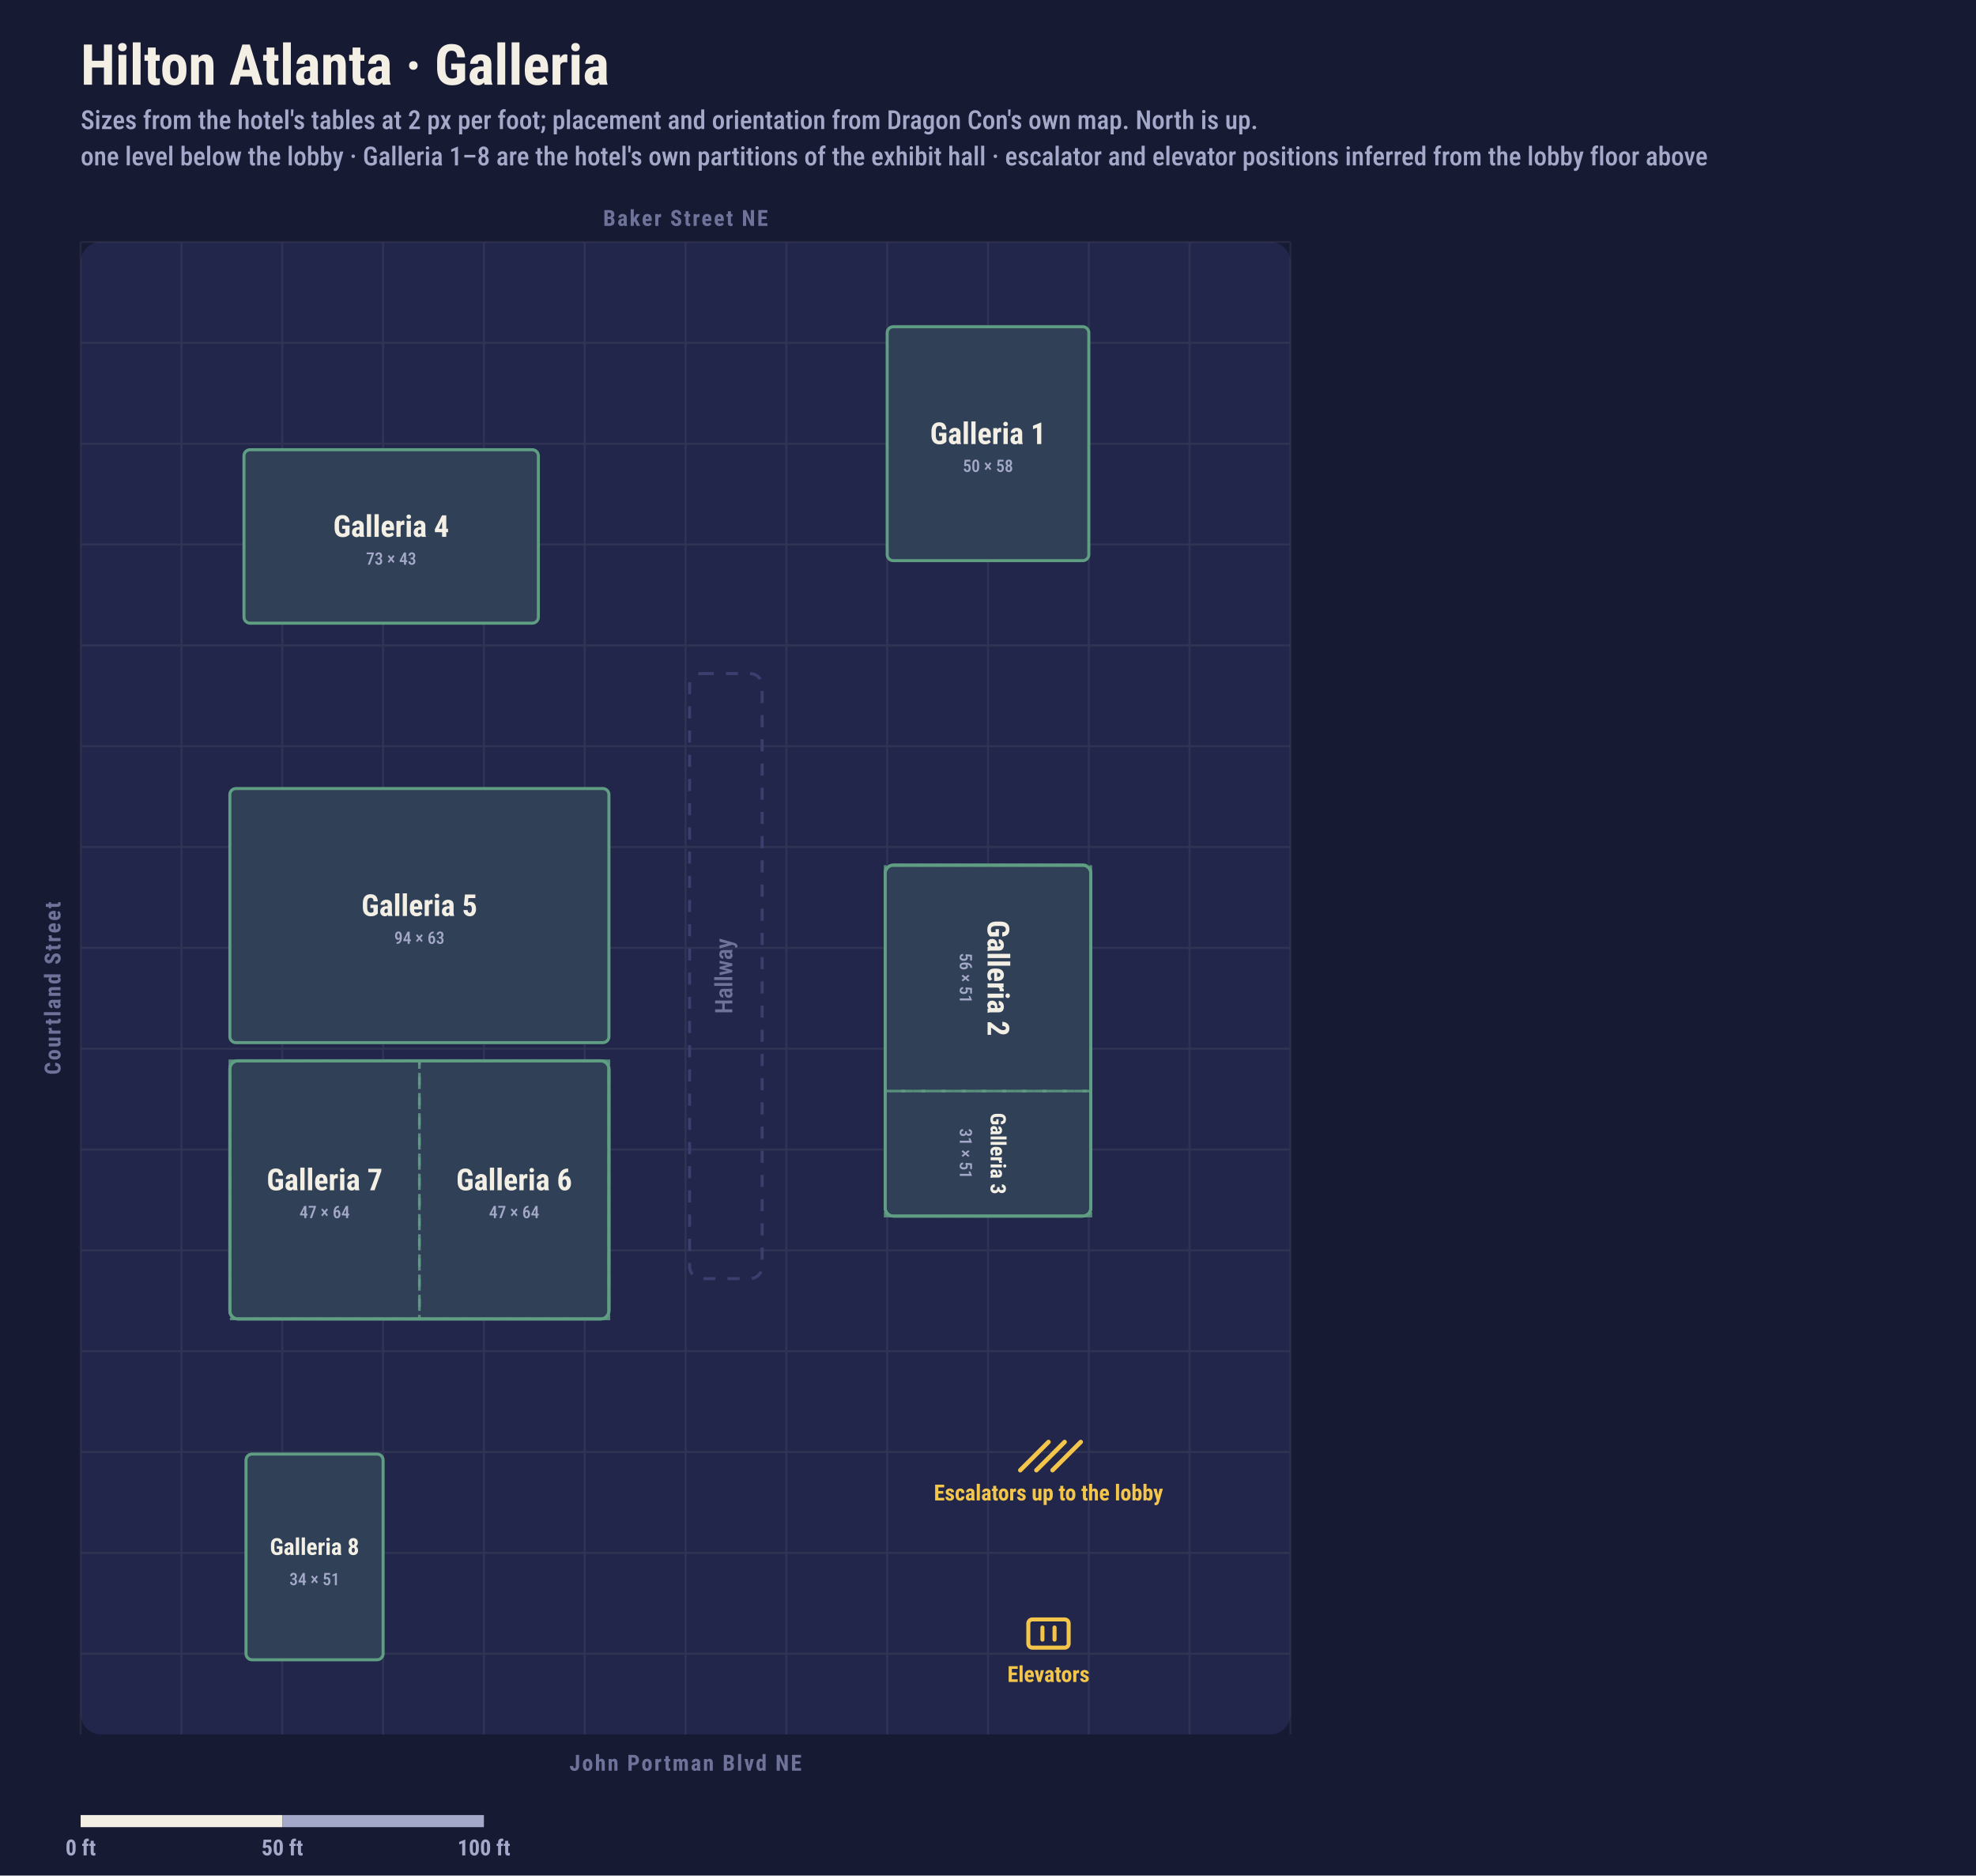
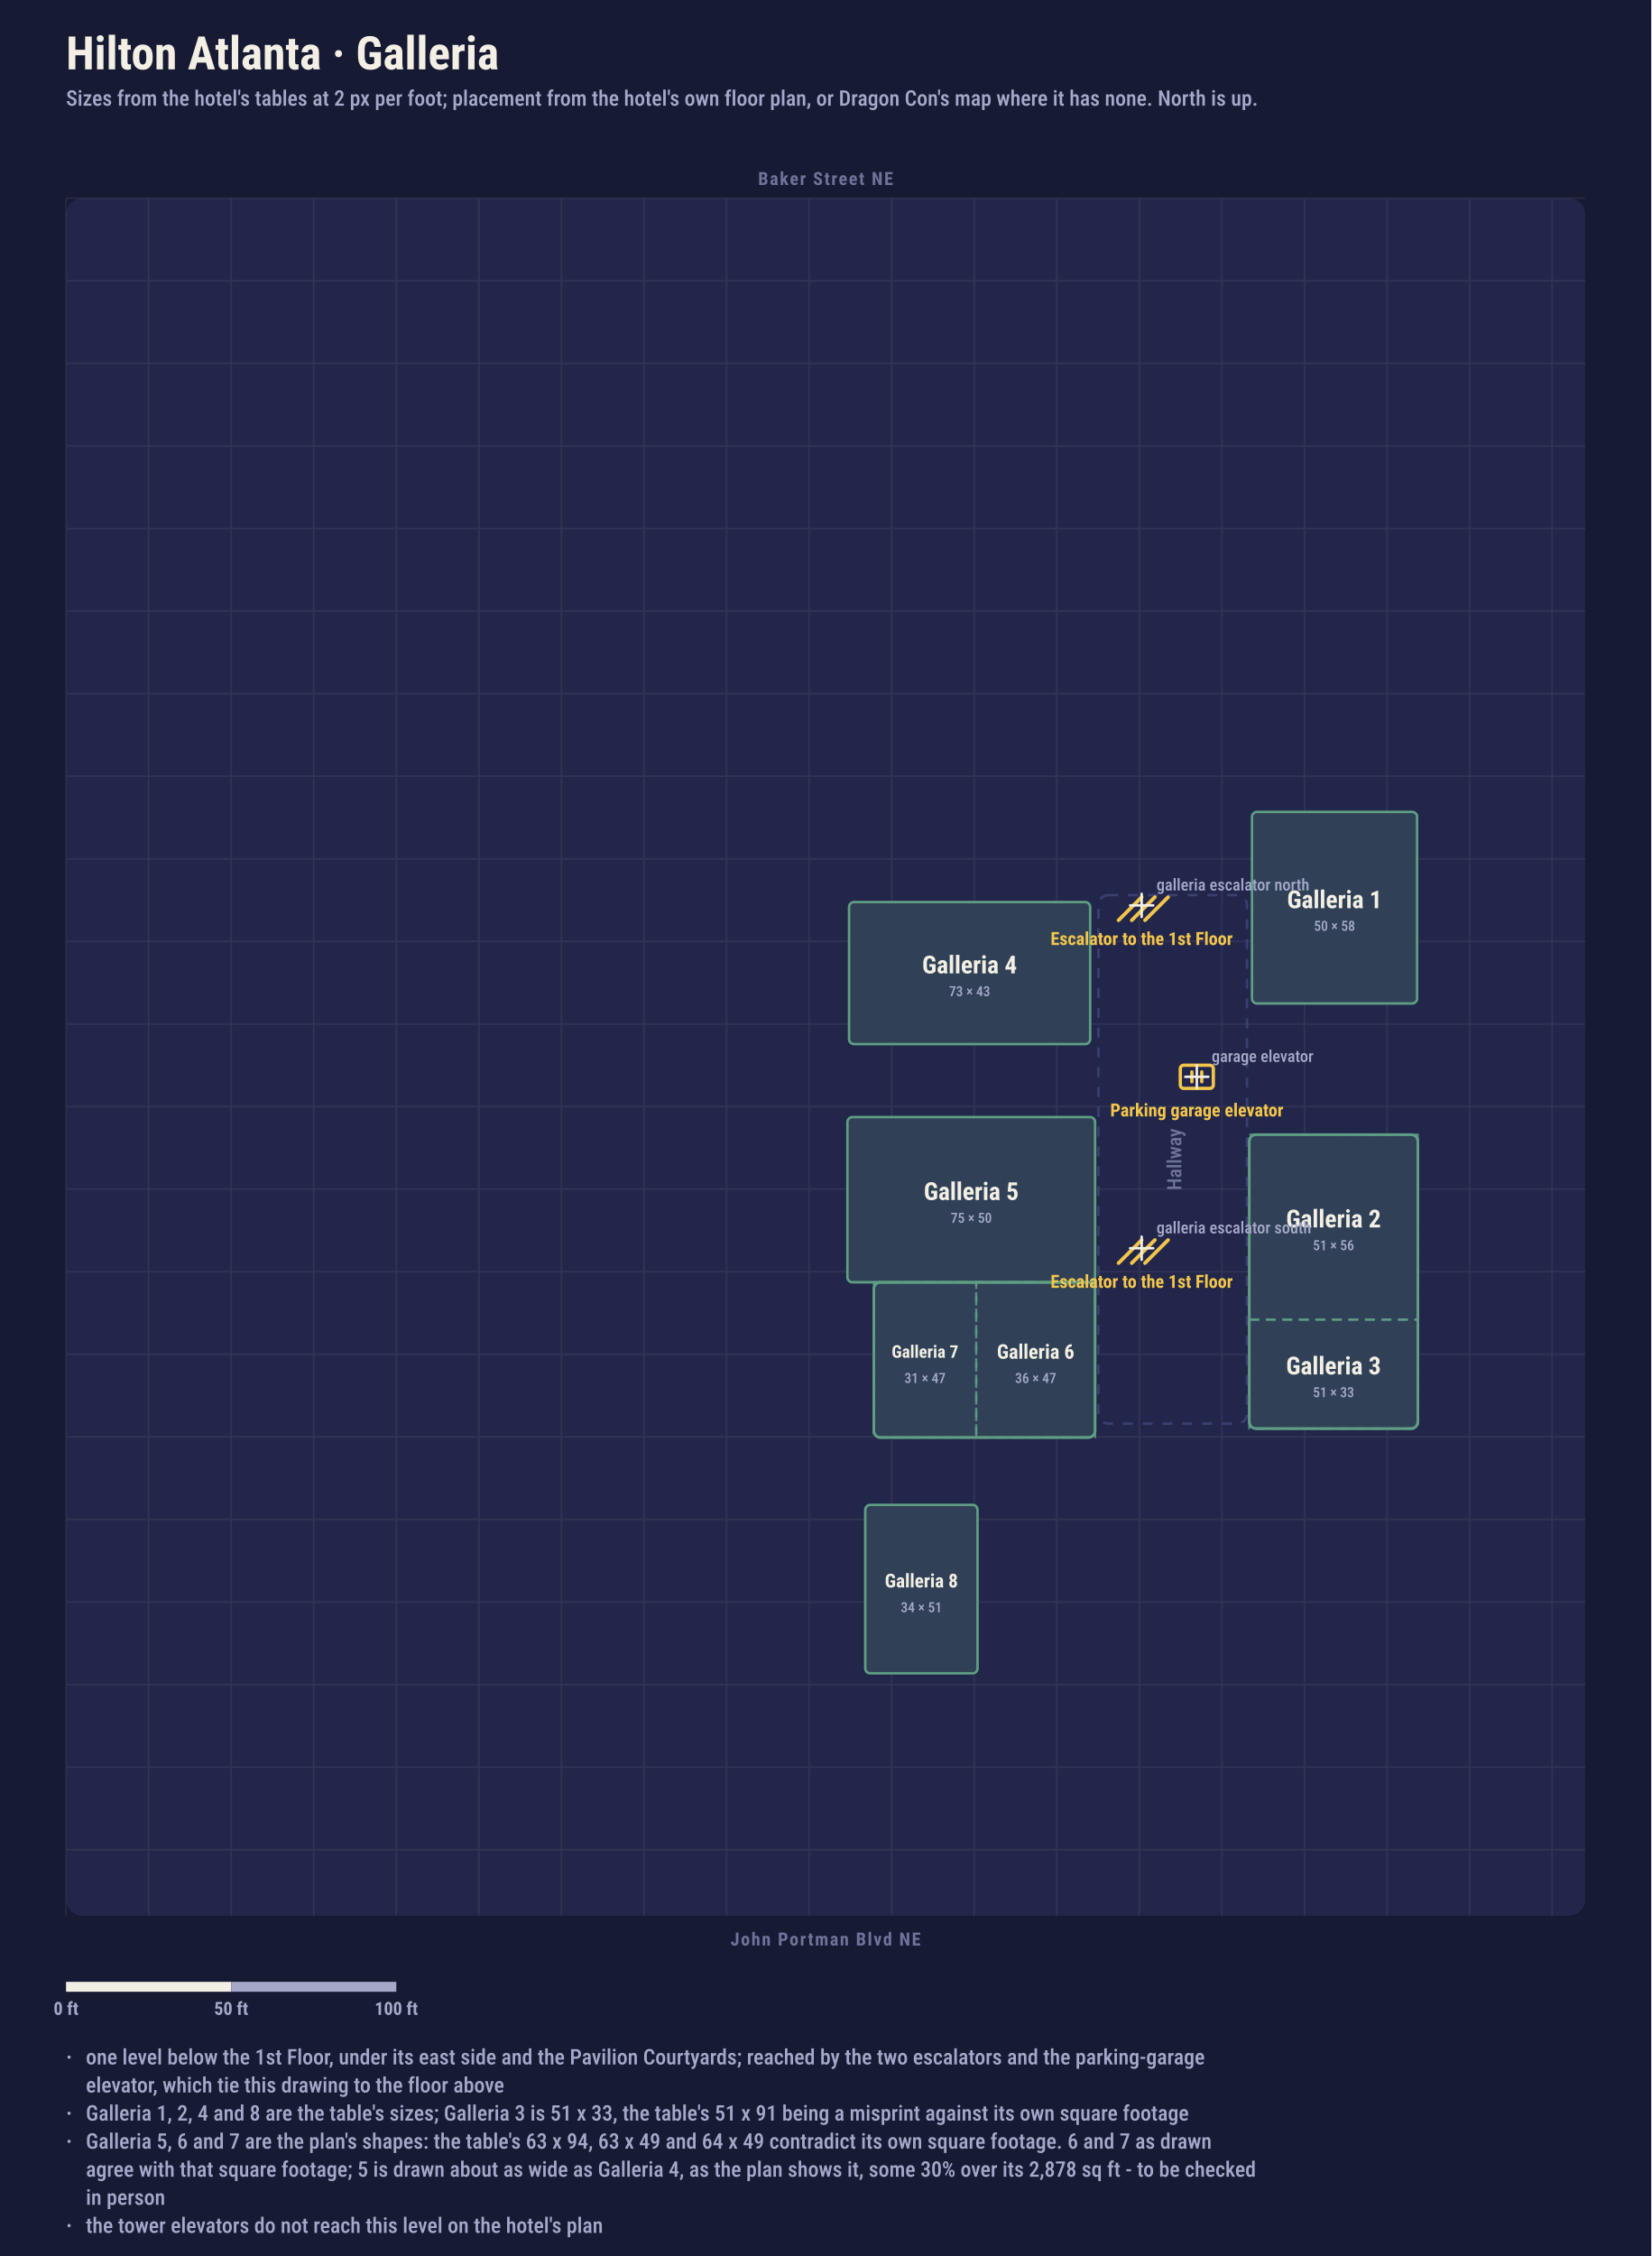
- <svg xmlns="http://www.w3.org/2000/svg" viewBox="0 0 980 930" width="980" height="930">
-   <rect width="980" height="930" fill="#171A33" />
+ <svg xmlns="http://www.w3.org/2000/svg" viewBox="0 0 1000 1366" width="1000" height="1366">
+   <rect width="1000" height="1366" fill="#171A33" />
  <g transform="translate(40 120)">
-     <rect x="0" y="0" width="600.0" height="740.0" rx="10" fill="#22264A" />
+     <rect x="0" y="0" width="920.0" height="1040.0" rx="10" fill="#22264A" />
    <g opacity=".07">
-       <line x1="0.0" y1="0" x2="0.0" y2="740.0" stroke="#F3EFE4" stroke-width="1" />
-       <line x1="50.0" y1="0" x2="50.0" y2="740.0" stroke="#F3EFE4" stroke-width="1" />
-       <line x1="100.0" y1="0" x2="100.0" y2="740.0" stroke="#F3EFE4" stroke-width="1" />
-       <line x1="150.0" y1="0" x2="150.0" y2="740.0" stroke="#F3EFE4" stroke-width="1" />
-       <line x1="200.0" y1="0" x2="200.0" y2="740.0" stroke="#F3EFE4" stroke-width="1" />
-       <line x1="250.0" y1="0" x2="250.0" y2="740.0" stroke="#F3EFE4" stroke-width="1" />
-       <line x1="300.0" y1="0" x2="300.0" y2="740.0" stroke="#F3EFE4" stroke-width="1" />
-       <line x1="350.0" y1="0" x2="350.0" y2="740.0" stroke="#F3EFE4" stroke-width="1" />
-       <line x1="400.0" y1="0" x2="400.0" y2="740.0" stroke="#F3EFE4" stroke-width="1" />
-       <line x1="450.0" y1="0" x2="450.0" y2="740.0" stroke="#F3EFE4" stroke-width="1" />
-       <line x1="500.0" y1="0" x2="500.0" y2="740.0" stroke="#F3EFE4" stroke-width="1" />
-       <line x1="550.0" y1="0" x2="550.0" y2="740.0" stroke="#F3EFE4" stroke-width="1" />
-       <line x1="600.0" y1="0" x2="600.0" y2="740.0" stroke="#F3EFE4" stroke-width="1" />
-       <line x1="0" y1="0.0" x2="600.0" y2="0.0" stroke="#F3EFE4" stroke-width="1" />
-       <line x1="0" y1="50.0" x2="600.0" y2="50.0" stroke="#F3EFE4" stroke-width="1" />
-       <line x1="0" y1="100.0" x2="600.0" y2="100.0" stroke="#F3EFE4" stroke-width="1" />
-       <line x1="0" y1="150.0" x2="600.0" y2="150.0" stroke="#F3EFE4" stroke-width="1" />
-       <line x1="0" y1="200.0" x2="600.0" y2="200.0" stroke="#F3EFE4" stroke-width="1" />
-       <line x1="0" y1="250.0" x2="600.0" y2="250.0" stroke="#F3EFE4" stroke-width="1" />
-       <line x1="0" y1="300.0" x2="600.0" y2="300.0" stroke="#F3EFE4" stroke-width="1" />
-       <line x1="0" y1="350.0" x2="600.0" y2="350.0" stroke="#F3EFE4" stroke-width="1" />
-       <line x1="0" y1="400.0" x2="600.0" y2="400.0" stroke="#F3EFE4" stroke-width="1" />
-       <line x1="0" y1="450.0" x2="600.0" y2="450.0" stroke="#F3EFE4" stroke-width="1" />
-       <line x1="0" y1="500.0" x2="600.0" y2="500.0" stroke="#F3EFE4" stroke-width="1" />
-       <line x1="0" y1="550.0" x2="600.0" y2="550.0" stroke="#F3EFE4" stroke-width="1" />
-       <line x1="0" y1="600.0" x2="600.0" y2="600.0" stroke="#F3EFE4" stroke-width="1" />
-       <line x1="0" y1="650.0" x2="600.0" y2="650.0" stroke="#F3EFE4" stroke-width="1" />
-       <line x1="0" y1="700.0" x2="600.0" y2="700.0" stroke="#F3EFE4" stroke-width="1" />
+       <line x1="0.0" y1="0" x2="0.0" y2="1040.0" stroke="#F3EFE4" stroke-width="1" />
+       <line x1="50.0" y1="0" x2="50.0" y2="1040.0" stroke="#F3EFE4" stroke-width="1" />
+       <line x1="100.0" y1="0" x2="100.0" y2="1040.0" stroke="#F3EFE4" stroke-width="1" />
+       <line x1="150.0" y1="0" x2="150.0" y2="1040.0" stroke="#F3EFE4" stroke-width="1" />
+       <line x1="200.0" y1="0" x2="200.0" y2="1040.0" stroke="#F3EFE4" stroke-width="1" />
+       <line x1="250.0" y1="0" x2="250.0" y2="1040.0" stroke="#F3EFE4" stroke-width="1" />
+       <line x1="300.0" y1="0" x2="300.0" y2="1040.0" stroke="#F3EFE4" stroke-width="1" />
+       <line x1="350.0" y1="0" x2="350.0" y2="1040.0" stroke="#F3EFE4" stroke-width="1" />
+       <line x1="400.0" y1="0" x2="400.0" y2="1040.0" stroke="#F3EFE4" stroke-width="1" />
+       <line x1="450.0" y1="0" x2="450.0" y2="1040.0" stroke="#F3EFE4" stroke-width="1" />
+       <line x1="500.0" y1="0" x2="500.0" y2="1040.0" stroke="#F3EFE4" stroke-width="1" />
+       <line x1="550.0" y1="0" x2="550.0" y2="1040.0" stroke="#F3EFE4" stroke-width="1" />
+       <line x1="600.0" y1="0" x2="600.0" y2="1040.0" stroke="#F3EFE4" stroke-width="1" />
+       <line x1="650.0" y1="0" x2="650.0" y2="1040.0" stroke="#F3EFE4" stroke-width="1" />
+       <line x1="700.0" y1="0" x2="700.0" y2="1040.0" stroke="#F3EFE4" stroke-width="1" />
+       <line x1="750.0" y1="0" x2="750.0" y2="1040.0" stroke="#F3EFE4" stroke-width="1" />
+       <line x1="800.0" y1="0" x2="800.0" y2="1040.0" stroke="#F3EFE4" stroke-width="1" />
+       <line x1="850.0" y1="0" x2="850.0" y2="1040.0" stroke="#F3EFE4" stroke-width="1" />
+       <line x1="900.0" y1="0" x2="900.0" y2="1040.0" stroke="#F3EFE4" stroke-width="1" />
+       <line x1="0" y1="0.0" x2="920.0" y2="0.0" stroke="#F3EFE4" stroke-width="1" />
+       <line x1="0" y1="50.0" x2="920.0" y2="50.0" stroke="#F3EFE4" stroke-width="1" />
+       <line x1="0" y1="100.0" x2="920.0" y2="100.0" stroke="#F3EFE4" stroke-width="1" />
+       <line x1="0" y1="150.0" x2="920.0" y2="150.0" stroke="#F3EFE4" stroke-width="1" />
+       <line x1="0" y1="200.0" x2="920.0" y2="200.0" stroke="#F3EFE4" stroke-width="1" />
+       <line x1="0" y1="250.0" x2="920.0" y2="250.0" stroke="#F3EFE4" stroke-width="1" />
+       <line x1="0" y1="300.0" x2="920.0" y2="300.0" stroke="#F3EFE4" stroke-width="1" />
+       <line x1="0" y1="350.0" x2="920.0" y2="350.0" stroke="#F3EFE4" stroke-width="1" />
+       <line x1="0" y1="400.0" x2="920.0" y2="400.0" stroke="#F3EFE4" stroke-width="1" />
+       <line x1="0" y1="450.0" x2="920.0" y2="450.0" stroke="#F3EFE4" stroke-width="1" />
+       <line x1="0" y1="500.0" x2="920.0" y2="500.0" stroke="#F3EFE4" stroke-width="1" />
+       <line x1="0" y1="550.0" x2="920.0" y2="550.0" stroke="#F3EFE4" stroke-width="1" />
+       <line x1="0" y1="600.0" x2="920.0" y2="600.0" stroke="#F3EFE4" stroke-width="1" />
+       <line x1="0" y1="650.0" x2="920.0" y2="650.0" stroke="#F3EFE4" stroke-width="1" />
+       <line x1="0" y1="700.0" x2="920.0" y2="700.0" stroke="#F3EFE4" stroke-width="1" />
+       <line x1="0" y1="750.0" x2="920.0" y2="750.0" stroke="#F3EFE4" stroke-width="1" />
+       <line x1="0" y1="800.0" x2="920.0" y2="800.0" stroke="#F3EFE4" stroke-width="1" />
+       <line x1="0" y1="850.0" x2="920.0" y2="850.0" stroke="#F3EFE4" stroke-width="1" />
+       <line x1="0" y1="900.0" x2="920.0" y2="900.0" stroke="#F3EFE4" stroke-width="1" />
+       <line x1="0" y1="950.0" x2="920.0" y2="950.0" stroke="#F3EFE4" stroke-width="1" />
+       <line x1="0" y1="1000.0" x2="920.0" y2="1000.0" stroke="#F3EFE4" stroke-width="1" />
    </g>
    <g>
-       <rect x="74.0" y="406.0" width="188.0" height="128.0" rx="4" fill="#304157" stroke="#5F9E83" stroke-width="1.5" />
-     </g>
-     <g transform="rotate(90.0 450.0 396.0)">
-       <rect x="363.0" y="345.0" width="174.0" height="102.0" rx="4" fill="#304157" stroke="#5F9E83" stroke-width="1.5" />
+       <rect x="489.2" y="656.4" width="134.0" height="94.0" rx="4" fill="#304157" stroke="#5F9E83" stroke-width="1.5" />
    </g>
    <g>
-       <rect x="302.0" y="214.0" width="36.0" height="300.0" rx="6" fill="none" stroke="#3A3F70" stroke-width="1.5" stroke-dasharray="6 6" />
+       <rect x="716.6" y="567.0" width="102.0" height="178.0" rx="4" fill="#304157" stroke="#5F9E83" stroke-width="1.5" />
    </g>
-     <text x="320.0" y="367.2" font-family="Barlow Semi Condensed, Avenir Next Condensed, Roboto Condensed, system-ui, sans-serif" font-size="12" font-weight="500" fill="#6F739A" text-anchor="middle" transform="rotate(-90 320.0 364.0)">Hallway</text>
-     <g>
-       <rect x="81.0" y="103.0" width="146.0" height="86.0" rx="3" fill="#304157" stroke="#5F9E83" stroke-width="1.5" />
+     <g data-open="Hallway">
+       <g>
+         <rect x="625.2" y="422.0" width="90.0" height="320.0" rx="6" fill="none" stroke="#3A3F70" stroke-width="1.5" stroke-dasharray="6 6" />
+       </g>
+       <text x="670.2" y="587.2" font-family="Barlow Semi Condensed, Avenir Next Condensed, Roboto Condensed, system-ui, sans-serif" font-size="12" font-weight="500" fill="#6F739A" text-anchor="middle" transform="rotate(-90 670.2 582.0)">Hallway</text>
    </g>
    <g>
-       <text x="154.0" y="146.2" font-family="Barlow Semi Condensed, Avenir Next Condensed, Roboto Condensed, system-ui, sans-serif" font-size="15" font-weight="700" fill="#F3EFE4" text-anchor="middle">Galleria 4</text>
-       <text x="154.0" y="160.0" font-family="Barlow Semi Condensed, Avenir Next Condensed, Roboto Condensed, system-ui, sans-serif" font-size="8.5" font-weight="500" fill="#A5A9C9" text-anchor="middle">73 × 43</text>
+       <rect x="474.2" y="426.2" width="146.0" height="86.0" rx="3" fill="#304157" stroke="#5F9E83" stroke-width="1.5" />
    </g>
    <g>
-       <rect x="400.0" y="42.0" width="100.0" height="116.0" rx="3" fill="#304157" stroke="#5F9E83" stroke-width="1.5" />
+       <text x="547.2" y="469.4" font-family="Barlow Semi Condensed, Avenir Next Condensed, Roboto Condensed, system-ui, sans-serif" font-size="15" font-weight="700" fill="#F3EFE4" text-anchor="middle">Galleria 4</text>
+       <text x="547.2" y="483.2" font-family="Barlow Semi Condensed, Avenir Next Condensed, Roboto Condensed, system-ui, sans-serif" font-size="8.5" font-weight="500" fill="#A5A9C9" text-anchor="middle">73 × 43</text>
    </g>
    <g>
-       <text x="450.0" y="100.2" font-family="Barlow Semi Condensed, Avenir Next Condensed, Roboto Condensed, system-ui, sans-serif" font-size="15" font-weight="700" fill="#F3EFE4" text-anchor="middle">Galleria 1</text>
-       <text x="450.0" y="114.0" font-family="Barlow Semi Condensed, Avenir Next Condensed, Roboto Condensed, system-ui, sans-serif" font-size="8.5" font-weight="500" fill="#A5A9C9" text-anchor="middle">50 × 58</text>
+       <rect x="473.2" y="556.4" width="150.0" height="100.0" rx="3" fill="#304157" stroke="#5F9E83" stroke-width="1.5" />
    </g>
    <g>
-       <rect x="74.0" y="271.0" width="188.0" height="126.0" rx="3" fill="#304157" stroke="#5F9E83" stroke-width="1.5" />
+       <text x="548.2" y="606.6" font-family="Barlow Semi Condensed, Avenir Next Condensed, Roboto Condensed, system-ui, sans-serif" font-size="15" font-weight="700" fill="#F3EFE4" text-anchor="middle">Galleria 5</text>
+       <text x="548.2" y="620.4" font-family="Barlow Semi Condensed, Avenir Next Condensed, Roboto Condensed, system-ui, sans-serif" font-size="8.5" font-weight="500" fill="#A5A9C9" text-anchor="middle">75 × 50</text>
    </g>
    <g>
-       <text x="168.0" y="334.2" font-family="Barlow Semi Condensed, Avenir Next Condensed, Roboto Condensed, system-ui, sans-serif" font-size="15" font-weight="700" fill="#F3EFE4" text-anchor="middle">Galleria 5</text>
-       <text x="168.0" y="348.0" font-family="Barlow Semi Condensed, Avenir Next Condensed, Roboto Condensed, system-ui, sans-serif" font-size="8.5" font-weight="500" fill="#A5A9C9" text-anchor="middle">94 × 63</text>
+       <rect x="489.2" y="656.4" width="62.0" height="94.0" rx="0" fill="none" stroke="#5F9E83" stroke-width="1.3" stroke-dasharray="6 4" opacity=".85" />
    </g>
    <g>
-       <rect x="74.0" y="406.0" width="94.0" height="128.0" rx="0" fill="none" stroke="#5F9E83" stroke-width="1.3" stroke-dasharray="6 4" opacity=".85" />
+       <text x="520.2" y="702.1" font-family="Barlow Semi Condensed, Avenir Next Condensed, Roboto Condensed, system-ui, sans-serif" font-size="10.54" font-weight="700" fill="#F3EFE4" text-anchor="middle">Galleria 7</text>
+       <text x="520.2" y="717.4" font-family="Barlow Semi Condensed, Avenir Next Condensed, Roboto Condensed, system-ui, sans-serif" font-size="8.5" font-weight="500" fill="#A5A9C9" text-anchor="middle">31 × 47</text>
    </g>
    <g>
-       <text x="121.0" y="470.2" font-family="Barlow Semi Condensed, Avenir Next Condensed, Roboto Condensed, system-ui, sans-serif" font-size="15" font-weight="700" fill="#F3EFE4" text-anchor="middle">Galleria 7</text>
-       <text x="121.0" y="484.0" font-family="Barlow Semi Condensed, Avenir Next Condensed, Roboto Condensed, system-ui, sans-serif" font-size="8.5" font-weight="500" fill="#A5A9C9" text-anchor="middle">47 × 64</text>
+       <rect x="551.2" y="656.4" width="72.0" height="94.0" rx="0" fill="none" stroke="#5F9E83" stroke-width="1.3" stroke-dasharray="6 4" opacity=".85" />
    </g>
    <g>
-       <rect x="168.0" y="406.0" width="94.0" height="128.0" rx="0" fill="none" stroke="#5F9E83" stroke-width="1.3" stroke-dasharray="6 4" opacity=".85" />
+       <text x="587.2" y="702.7" font-family="Barlow Semi Condensed, Avenir Next Condensed, Roboto Condensed, system-ui, sans-serif" font-size="12.24" font-weight="700" fill="#F3EFE4" text-anchor="middle">Galleria 6</text>
+       <text x="587.2" y="717.4" font-family="Barlow Semi Condensed, Avenir Next Condensed, Roboto Condensed, system-ui, sans-serif" font-size="8.5" font-weight="500" fill="#A5A9C9" text-anchor="middle">36 × 47</text>
    </g>
    <g>
-       <text x="215.0" y="470.2" font-family="Barlow Semi Condensed, Avenir Next Condensed, Roboto Condensed, system-ui, sans-serif" font-size="15" font-weight="700" fill="#F3EFE4" text-anchor="middle">Galleria 6</text>
-       <text x="215.0" y="484.0" font-family="Barlow Semi Condensed, Avenir Next Condensed, Roboto Condensed, system-ui, sans-serif" font-size="8.5" font-weight="500" fill="#A5A9C9" text-anchor="middle">47 × 64</text>
+       <rect x="484.0" y="791.2" width="68.0" height="102.0" rx="3" fill="#304157" stroke="#5F9E83" stroke-width="1.5" />
    </g>
    <g>
-       <rect x="82.0" y="601.0" width="68.0" height="102.0" rx="3" fill="#304157" stroke="#5F9E83" stroke-width="1.5" />
+       <text x="518.0" y="841.2" font-family="Barlow Semi Condensed, Avenir Next Condensed, Roboto Condensed, system-ui, sans-serif" font-size="11.56" font-weight="700" fill="#F3EFE4" text-anchor="middle">Galleria 8</text>
+       <text x="518.0" y="856.2" font-family="Barlow Semi Condensed, Avenir Next Condensed, Roboto Condensed, system-ui, sans-serif" font-size="8.5" font-weight="500" fill="#A5A9C9" text-anchor="middle">34 × 51</text>
    </g>
    <g>
-       <text x="116.0" y="651.0" font-family="Barlow Semi Condensed, Avenir Next Condensed, Roboto Condensed, system-ui, sans-serif" font-size="11.56" font-weight="700" fill="#F3EFE4" text-anchor="middle">Galleria 8</text>
-       <text x="116.0" y="666.0" font-family="Barlow Semi Condensed, Avenir Next Condensed, Roboto Condensed, system-ui, sans-serif" font-size="8.5" font-weight="500" fill="#A5A9C9" text-anchor="middle">34 × 51</text>
-     </g>
-     <g transform="rotate(90.0 450.0 365.0)">
-       <rect x="394.0" y="314.0" width="112.0" height="102.0" rx="0" fill="none" stroke="#5F9E83" stroke-width="1.3" stroke-dasharray="6 4" opacity=".85" />
-     </g>
-     <g transform="rotate(90.0 450.0 365.0)">
-       <text x="450.0" y="365.2" font-family="Barlow Semi Condensed, Avenir Next Condensed, Roboto Condensed, system-ui, sans-serif" font-size="15" font-weight="700" fill="#F3EFE4" text-anchor="middle">Galleria 2</text>
-       <text x="450.0" y="379.0" font-family="Barlow Semi Condensed, Avenir Next Condensed, Roboto Condensed, system-ui, sans-serif" font-size="8.5" font-weight="500" fill="#A5A9C9" text-anchor="middle">56 × 51</text>
-     </g>
-     <g transform="rotate(90.0 450.0 452.0)">
-       <rect x="419.0" y="401.0" width="62.0" height="102.0" rx="0" fill="none" stroke="#5F9E83" stroke-width="1.3" stroke-dasharray="6 4" opacity=".85" />
-     </g>
-     <g transform="rotate(90.0 450.0 452.0)">
-       <text x="450.0" y="450.7" font-family="Barlow Semi Condensed, Avenir Next Condensed, Roboto Condensed, system-ui, sans-serif" font-size="10.54" font-weight="700" fill="#F3EFE4" text-anchor="middle">Galleria 3</text>
-       <text x="450.0" y="466.0" font-family="Barlow Semi Condensed, Avenir Next Condensed, Roboto Condensed, system-ui, sans-serif" font-size="8.5" font-weight="500" fill="#A5A9C9" text-anchor="middle">31 × 51</text>
+       <rect x="718.2" y="371.6" width="100.0" height="116.0" rx="3" fill="#304157" stroke="#5F9E83" stroke-width="1.5" />
    </g>
    <g>
-       <rect x="74.0" y="406.0" width="188.0" height="128.0" rx="4" fill="none" stroke="#5F9E83" stroke-width="1.5" />
+       <text x="768.2" y="429.9" font-family="Barlow Semi Condensed, Avenir Next Condensed, Roboto Condensed, system-ui, sans-serif" font-size="15" font-weight="700" fill="#F3EFE4" text-anchor="middle">Galleria 1</text>
+       <text x="768.2" y="443.6" font-family="Barlow Semi Condensed, Avenir Next Condensed, Roboto Condensed, system-ui, sans-serif" font-size="8.5" font-weight="500" fill="#A5A9C9" text-anchor="middle">50 × 58</text>
    </g>
-     <g transform="rotate(90.0 450.0 396.0)">
-       <rect x="363.0" y="345.0" width="174.0" height="102.0" rx="4" fill="none" stroke="#5F9E83" stroke-width="1.5" />
+     <g>
+       <rect x="716.6" y="567.0" width="102.0" height="112.0" rx="0" fill="none" stroke="#5F9E83" stroke-width="1.3" stroke-dasharray="6 4" opacity=".85" />
    </g>
-     <g transform="translate(480.0 600.0)">
-       <path d="M-14 9 L0 -5 M-6 9 L8 -5 M2 9 L16 -5" fill="none" stroke="#F3C64B" stroke-width="2.2" stroke-linecap="round" />
-       <text x="0.0" y="24.0" font-family="Barlow Semi Condensed, Avenir Next Condensed, Roboto Condensed, system-ui, sans-serif" font-size="11" font-weight="600" fill="#F3C64B" text-anchor="middle">Escalators up to the lobby</text>
+     <g>
+       <text x="767.6" y="623.2" font-family="Barlow Semi Condensed, Avenir Next Condensed, Roboto Condensed, system-ui, sans-serif" font-size="15" font-weight="700" fill="#F3EFE4" text-anchor="middle">Galleria 2</text>
+       <text x="767.6" y="637.0" font-family="Barlow Semi Condensed, Avenir Next Condensed, Roboto Condensed, system-ui, sans-serif" font-size="8.5" font-weight="500" fill="#A5A9C9" text-anchor="middle">51 × 56</text>
    </g>
-     <g transform="translate(480.0 690.0)">
+     <g>
+       <rect x="716.6" y="679.0" width="102.0" height="66.0" rx="0" fill="none" stroke="#5F9E83" stroke-width="1.3" stroke-dasharray="6 4" opacity=".85" />
+     </g>
+     <g>
+       <text x="767.6" y="712.2" font-family="Barlow Semi Condensed, Avenir Next Condensed, Roboto Condensed, system-ui, sans-serif" font-size="15" font-weight="700" fill="#F3EFE4" text-anchor="middle">Galleria 3</text>
+       <text x="767.6" y="726.0" font-family="Barlow Semi Condensed, Avenir Next Condensed, Roboto Condensed, system-ui, sans-serif" font-size="8.5" font-weight="500" fill="#A5A9C9" text-anchor="middle">51 × 33</text>
+     </g>
+     <g>
+       <rect x="489.2" y="656.4" width="134.0" height="94.0" rx="4" fill="none" stroke="#5F9E83" stroke-width="1.5" />
+     </g>
+     <g>
+       <rect x="716.6" y="567.0" width="102.0" height="178.0" rx="4" fill="none" stroke="#5F9E83" stroke-width="1.5" />
+     </g>
+     <g transform="translate(684.8 532.0)">
      <rect x="-10" y="-7" width="20" height="14" rx="2" fill="none" stroke="#F3C64B" stroke-width="2" />
      <path d="M-3 -3 L-3 3 M3 -3 L3 3" stroke="#F3C64B" stroke-width="2" stroke-linecap="round" />
-       <text x="0.0" y="24.0" font-family="Barlow Semi Condensed, Avenir Next Condensed, Roboto Condensed, system-ui, sans-serif" font-size="11" font-weight="600" fill="#F3C64B" text-anchor="middle">Elevators</text>
+       <text x="0.0" y="24.0" font-family="Barlow Semi Condensed, Avenir Next Condensed, Roboto Condensed, system-ui, sans-serif" font-size="11" font-weight="600" fill="#F3C64B" text-anchor="middle">Parking garage elevator</text>
    </g>
-     <text x="300.0" y="-8.0" font-family="Barlow Semi Condensed, Avenir Next Condensed, Roboto Condensed, system-ui, sans-serif" font-size="11" font-weight="600" fill="#6F739A" text-anchor="middle" letter-spacing=".08em">Baker Street NE</text>
-     <text x="300.0" y="758.0" font-family="Barlow Semi Condensed, Avenir Next Condensed, Roboto Condensed, system-ui, sans-serif" font-size="11" font-weight="600" fill="#6F739A" text-anchor="middle" letter-spacing=".08em">John Portman Blvd NE</text>
-     <text x="-10.0" y="370.0" font-family="Barlow Semi Condensed, Avenir Next Condensed, Roboto Condensed, system-ui, sans-serif" font-size="11" font-weight="600" fill="#6F739A" text-anchor="middle" letter-spacing=".08em" transform="rotate(-90 -10 370.0)">Courtland Street</text>
+     <g transform="translate(651.4 428.2)">
+       <path d="M-14 9 L0 -5 M-6 9 L8 -5 M2 9 L16 -5" fill="none" stroke="#F3C64B" stroke-width="2.2" stroke-linecap="round" />
+       <text x="0.0" y="24.0" font-family="Barlow Semi Condensed, Avenir Next Condensed, Roboto Condensed, system-ui, sans-serif" font-size="11" font-weight="600" fill="#F3C64B" text-anchor="middle">Escalator to the 1st Floor</text>
+     </g>
+     <g transform="translate(651.4 635.8)">
+       <path d="M-14 9 L0 -5 M-6 9 L8 -5 M2 9 L16 -5" fill="none" stroke="#F3C64B" stroke-width="2.2" stroke-linecap="round" />
+       <text x="0.0" y="24.0" font-family="Barlow Semi Condensed, Avenir Next Condensed, Roboto Condensed, system-ui, sans-serif" font-size="11" font-weight="600" fill="#F3C64B" text-anchor="middle">Escalator to the 1st Floor</text>
+     </g>
+     <g data-anchor="garage elevator" transform="translate(684.8 532.0)">
+       <path d="M-7 0 H7 M0 -7 V7" stroke="#F3EFE4" stroke-width="1.5" stroke-linecap="round" />
+       <text x="9.0" y="-9.0" font-family="Barlow Semi Condensed, Avenir Next Condensed, Roboto Condensed, system-ui, sans-serif" font-size="10" font-weight="500" fill="#A5A9C9" text-anchor="start">garage elevator</text>
+     </g>
+     <g data-anchor="galleria escalator north" transform="translate(651.4 428.2)">
+       <path d="M-7 0 H7 M0 -7 V7" stroke="#F3EFE4" stroke-width="1.5" stroke-linecap="round" />
+       <text x="9.0" y="-9.0" font-family="Barlow Semi Condensed, Avenir Next Condensed, Roboto Condensed, system-ui, sans-serif" font-size="10" font-weight="500" fill="#A5A9C9" text-anchor="start">galleria escalator north</text>
+     </g>
+     <g data-anchor="galleria escalator south" transform="translate(651.4 635.8)">
+       <path d="M-7 0 H7 M0 -7 V7" stroke="#F3EFE4" stroke-width="1.5" stroke-linecap="round" />
+       <text x="9.0" y="-9.0" font-family="Barlow Semi Condensed, Avenir Next Condensed, Roboto Condensed, system-ui, sans-serif" font-size="10" font-weight="500" fill="#A5A9C9" text-anchor="start">galleria escalator south</text>
+     </g>
+     <text x="460.0" y="-8.0" font-family="Barlow Semi Condensed, Avenir Next Condensed, Roboto Condensed, system-ui, sans-serif" font-size="11" font-weight="600" fill="#6F739A" text-anchor="middle" letter-spacing=".08em">Baker Street NE</text>
+     <text x="460.0" y="1058.0" font-family="Barlow Semi Condensed, Avenir Next Condensed, Roboto Condensed, system-ui, sans-serif" font-size="11" font-weight="600" fill="#6F739A" text-anchor="middle" letter-spacing=".08em">John Portman Blvd NE</text>
  </g>
  <text x="40.0" y="42.0" font-family="Barlow Semi Condensed, Avenir Next Condensed, Roboto Condensed, system-ui, sans-serif" font-size="28" font-weight="700" fill="#F3EFE4" text-anchor="start">Hilton Atlanta · Galleria</text>
-   <text x="40.0" y="64.0" font-family="Barlow Semi Condensed, Avenir Next Condensed, Roboto Condensed, system-ui, sans-serif" font-size="13" font-weight="500" fill="#A5A9C9" text-anchor="start">Sizes from the hotel's tables at 2 px per foot; placement and orientation from Dragon Con's own map. North is up.</text>
-   <text x="40.0" y="82.0" font-family="Barlow Semi Condensed, Avenir Next Condensed, Roboto Condensed, system-ui, sans-serif" font-size="13" font-weight="500" fill="#A5A9C9" text-anchor="start">one level below the lobby · Galleria 1–8 are the hotel's own partitions of the exhibit hall  ·  escalator and elevator positions inferred from the lobby floor above</text>
-   <g transform="translate(40 900)">
+   <text x="40.0" y="64.0" font-family="Barlow Semi Condensed, Avenir Next Condensed, Roboto Condensed, system-ui, sans-serif" font-size="13" font-weight="500" fill="#A5A9C9" text-anchor="start">Sizes from the hotel's tables at 2 px per foot; placement from the hotel's own floor plan, or Dragon Con's map where it has none. North is up.</text>
+   <g transform="translate(40 1200)">
    <rect x="0" y="0" width="100" height="6" fill="#F3EFE4" />
    <rect x="100" y="0" width="100" height="6" fill="#A5A9C9" />
    <text x="0.0" y="20.0" font-family="Barlow Semi Condensed, Avenir Next Condensed, Roboto Condensed, system-ui, sans-serif" font-size="11" font-weight="600" fill="#A5A9C9" text-anchor="middle">0 ft</text>
    <text x="100.0" y="20.0" font-family="Barlow Semi Condensed, Avenir Next Condensed, Roboto Condensed, system-ui, sans-serif" font-size="11" font-weight="600" fill="#A5A9C9" text-anchor="middle">50 ft</text>
    <text x="200.0" y="20.0" font-family="Barlow Semi Condensed, Avenir Next Condensed, Roboto Condensed, system-ui, sans-serif" font-size="11" font-weight="600" fill="#A5A9C9" text-anchor="middle">100 ft</text>
  </g>
+   <text x="40.0" y="1250.0" font-family="Barlow Semi Condensed, Avenir Next Condensed, Roboto Condensed, system-ui, sans-serif" font-size="13" font-weight="700" fill="#A5A9C9" text-anchor="start">·</text>
+   <text x="52.0" y="1250.0" font-family="Barlow Semi Condensed, Avenir Next Condensed, Roboto Condensed, system-ui, sans-serif" font-size="13" font-weight="500" fill="#A5A9C9" text-anchor="start">one level below the 1st Floor, under its east side and the Pavilion Courtyards; reached by the two escalators and the parking-garage</text>
+   <text x="52.0" y="1267.0" font-family="Barlow Semi Condensed, Avenir Next Condensed, Roboto Condensed, system-ui, sans-serif" font-size="13" font-weight="500" fill="#A5A9C9" text-anchor="start">elevator, which tie this drawing to the floor above</text>
+   <text x="40.0" y="1284.0" font-family="Barlow Semi Condensed, Avenir Next Condensed, Roboto Condensed, system-ui, sans-serif" font-size="13" font-weight="700" fill="#A5A9C9" text-anchor="start">·</text>
+   <text x="52.0" y="1284.0" font-family="Barlow Semi Condensed, Avenir Next Condensed, Roboto Condensed, system-ui, sans-serif" font-size="13" font-weight="500" fill="#A5A9C9" text-anchor="start">Galleria 1, 2, 4 and 8 are the table's sizes; Galleria 3 is 51 x 33, the table's 51 x 91 being a misprint against its own square footage</text>
+   <text x="40.0" y="1301.0" font-family="Barlow Semi Condensed, Avenir Next Condensed, Roboto Condensed, system-ui, sans-serif" font-size="13" font-weight="700" fill="#A5A9C9" text-anchor="start">·</text>
+   <text x="52.0" y="1301.0" font-family="Barlow Semi Condensed, Avenir Next Condensed, Roboto Condensed, system-ui, sans-serif" font-size="13" font-weight="500" fill="#A5A9C9" text-anchor="start">Galleria 5, 6 and 7 are the plan's shapes: the table's 63 x 94, 63 x 49 and 64 x 49 contradict its own square footage. 6 and 7 as drawn</text>
+   <text x="52.0" y="1318.0" font-family="Barlow Semi Condensed, Avenir Next Condensed, Roboto Condensed, system-ui, sans-serif" font-size="13" font-weight="500" fill="#A5A9C9" text-anchor="start">agree with that square footage; 5 is drawn about as wide as Galleria 4, as the plan shows it, some 30% over its 2,878 sq ft - to be checked</text>
+   <text x="52.0" y="1335.0" font-family="Barlow Semi Condensed, Avenir Next Condensed, Roboto Condensed, system-ui, sans-serif" font-size="13" font-weight="500" fill="#A5A9C9" text-anchor="start">in person</text>
+   <text x="40.0" y="1352.0" font-family="Barlow Semi Condensed, Avenir Next Condensed, Roboto Condensed, system-ui, sans-serif" font-size="13" font-weight="700" fill="#A5A9C9" text-anchor="start">·</text>
+   <text x="52.0" y="1352.0" font-family="Barlow Semi Condensed, Avenir Next Condensed, Roboto Condensed, system-ui, sans-serif" font-size="13" font-weight="500" fill="#A5A9C9" text-anchor="start">the tower elevators do not reach this level on the hotel's plan</text>
</svg>
